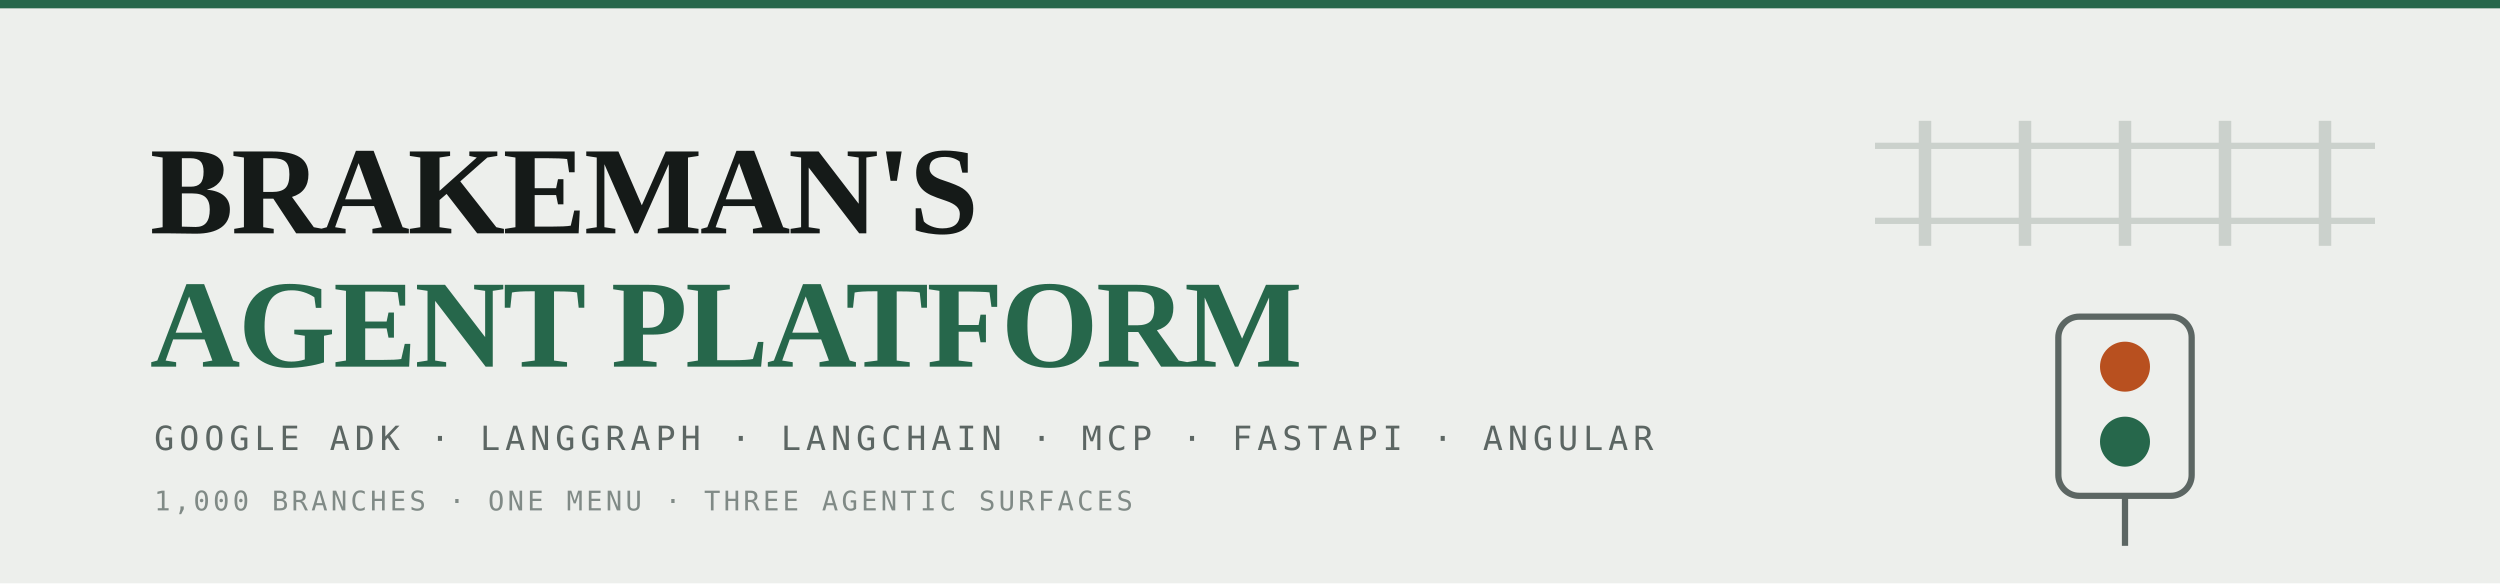
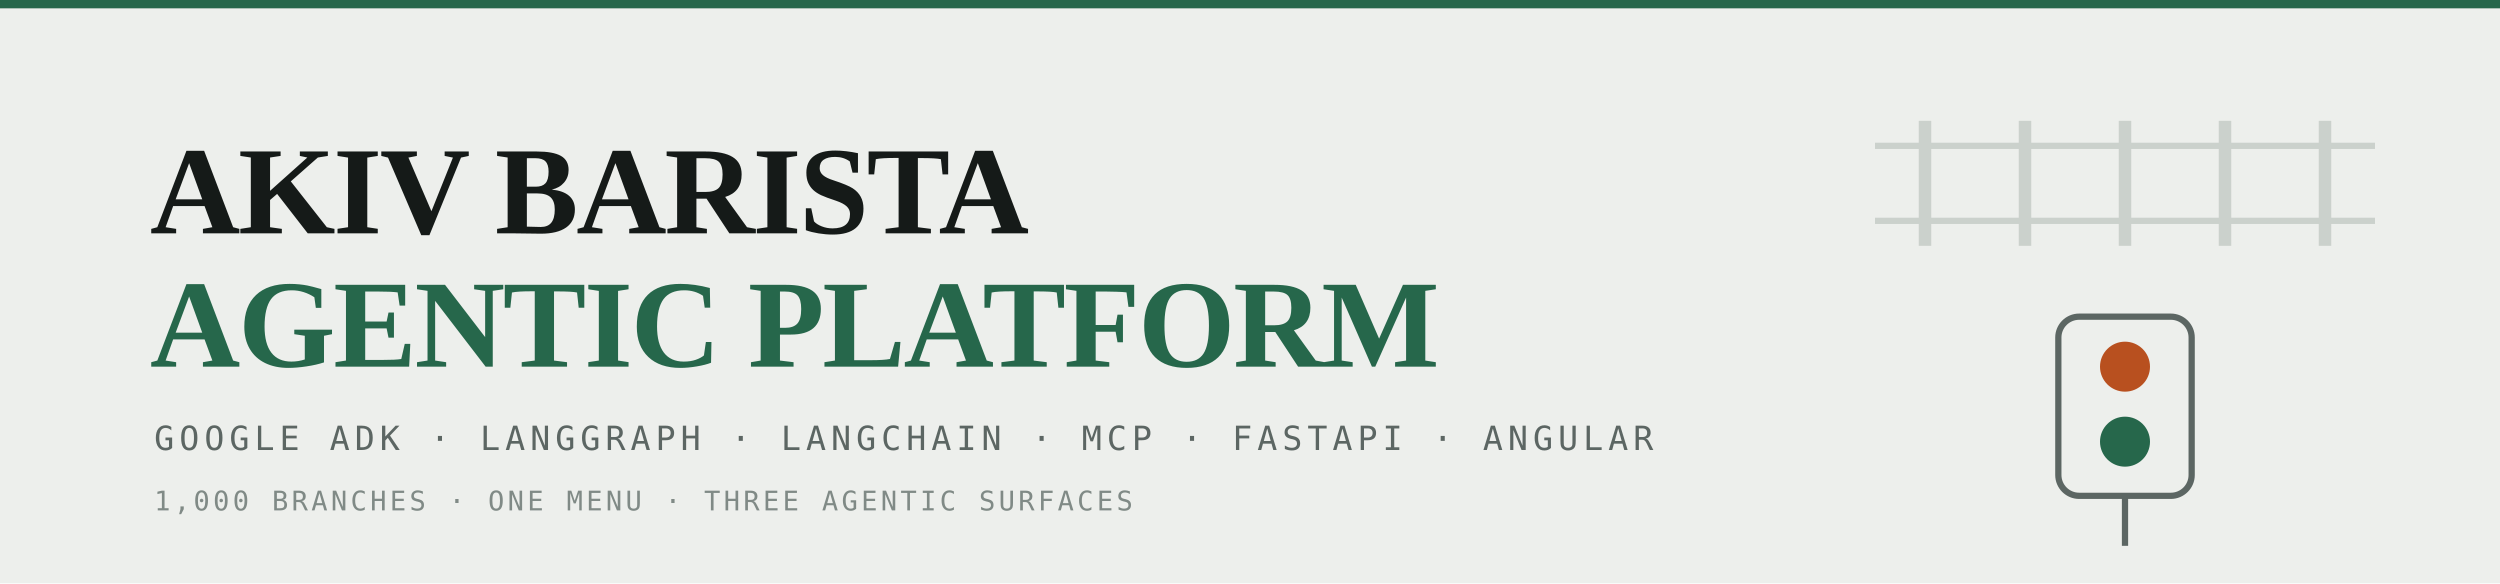
- <svg xmlns="http://www.w3.org/2000/svg" viewBox="0 0 1200 280" width="1200" height="280" role="img" aria-label="Brakeman's Agent Platform">
+ <svg xmlns="http://www.w3.org/2000/svg" viewBox="0 0 1200 280" width="1200" height="280" role="img" aria-label="AKIV Barista Coffee Shop Agentic Platform">
  <rect width="1200" height="280" fill="#EDEFEC" />
  <rect x="0" y="0" width="1200" height="4" fill="#26674B" />
  <g font-family="Georgia, 'Times New Roman', serif">
-     <text x="72" y="112" font-size="60" font-weight="700" fill="#151A18" letter-spacing="-1">BRAKEMAN'S</text>
-     <text x="72" y="176" font-size="60" font-weight="700" fill="#26674B" letter-spacing="-1">AGENT PLATFORM</text>
+     <text x="72" y="112" font-size="60" font-weight="700" fill="#151A18" letter-spacing="-1">AKIV BARISTA</text>
+     <text x="72" y="176" font-size="60" font-weight="700" fill="#26674B" letter-spacing="-1">AGENTIC PLATFORM</text>
  </g>
  <g font-family="ui-monospace, 'SF Mono', Menlo, Consolas, monospace" fill="#5C6663">
    <text x="74" y="216" font-size="16" letter-spacing="2.4">GOOGLE ADK · LANGGRAPH · LANGCHAIN · MCP · FASTAPI · ANGULAR</text>
    <text x="74" y="245" font-size="13" letter-spacing="1.6" fill="#808A86">1,000 BRANCHES · ONE MENU · THREE AGENTIC SURFACES</text>
  </g>
  <g stroke="#CBD1CC" stroke-width="3">
    <line x1="900" y1="70" x2="1140" y2="70" />
    <line x1="900" y1="106" x2="1140" y2="106" />
  </g>
  <g stroke="#CBD1CC" stroke-width="6">
    <line x1="924" y1="58" x2="924" y2="118" />
    <line x1="972" y1="58" x2="972" y2="118" />
    <line x1="1020" y1="58" x2="1020" y2="118" />
    <line x1="1068" y1="58" x2="1068" y2="118" />
    <line x1="1116" y1="58" x2="1116" y2="118" />
  </g>
  <rect x="988" y="152" width="64" height="86" rx="10" fill="none" stroke="#5C6663" stroke-width="3" />
  <circle cx="1020" cy="176" r="12" fill="#B8501F" />
  <circle cx="1020" cy="212" r="12" fill="#26674B" />
  <line x1="1020" y1="238" x2="1020" y2="262" stroke="#5C6663" stroke-width="3" />
</svg>
